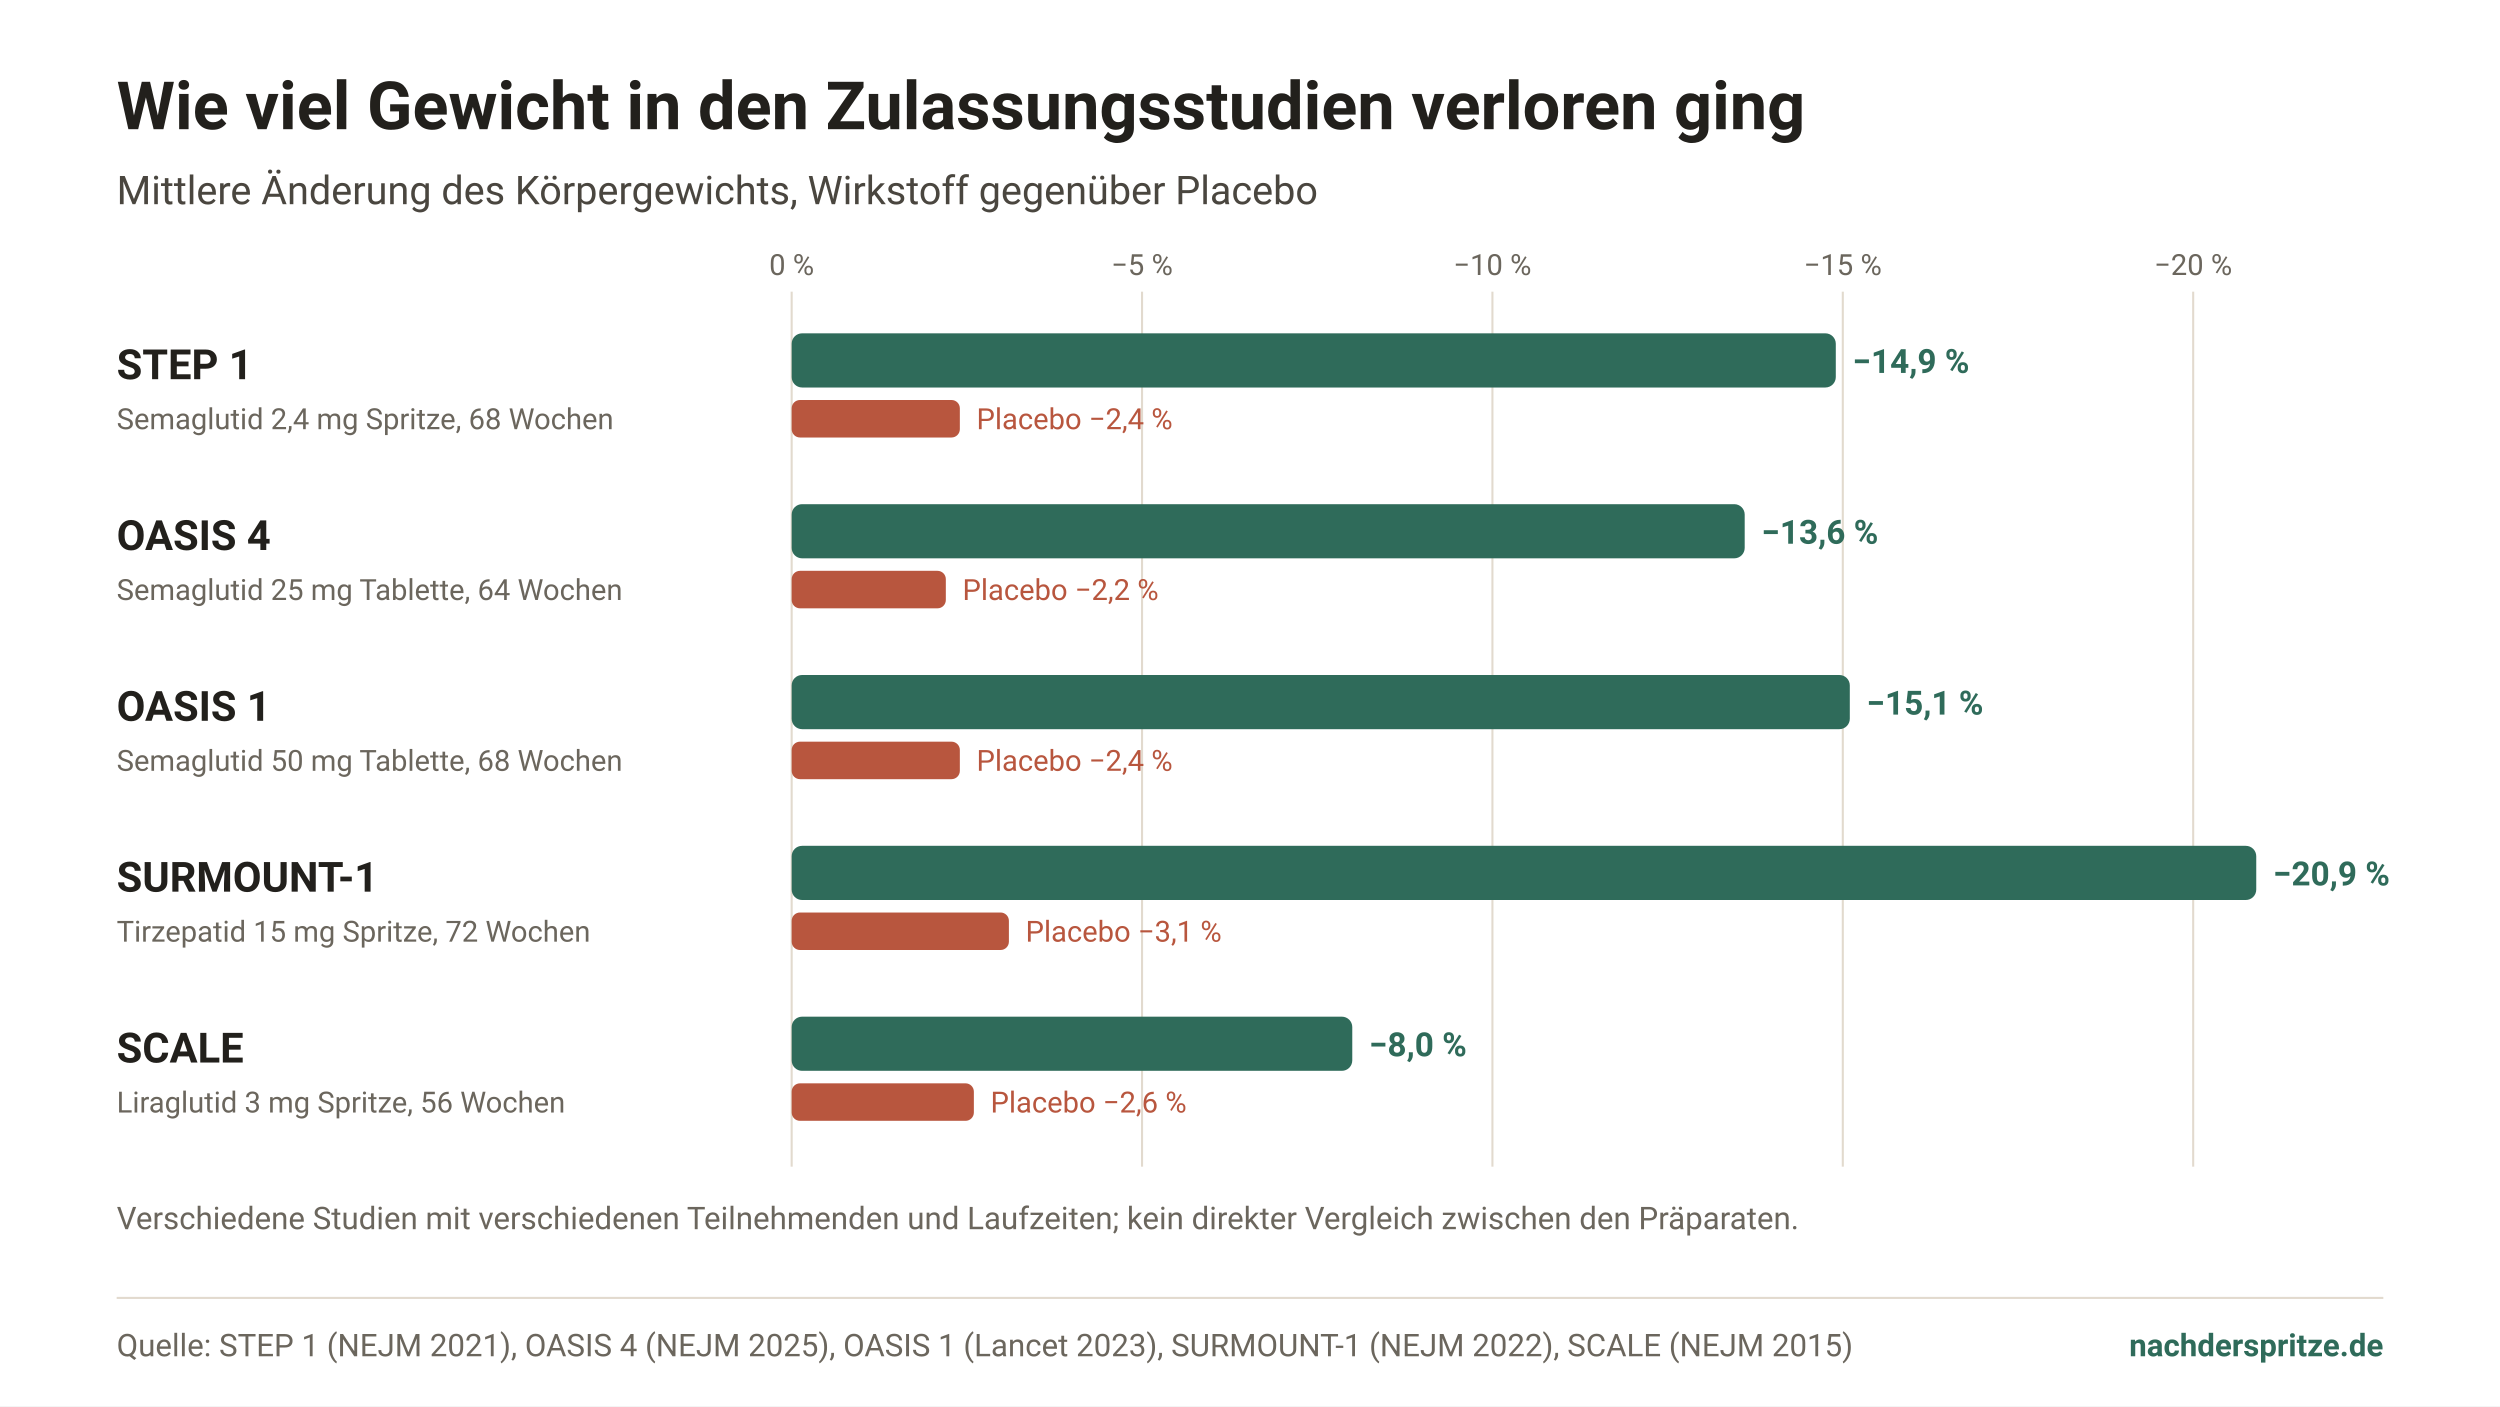
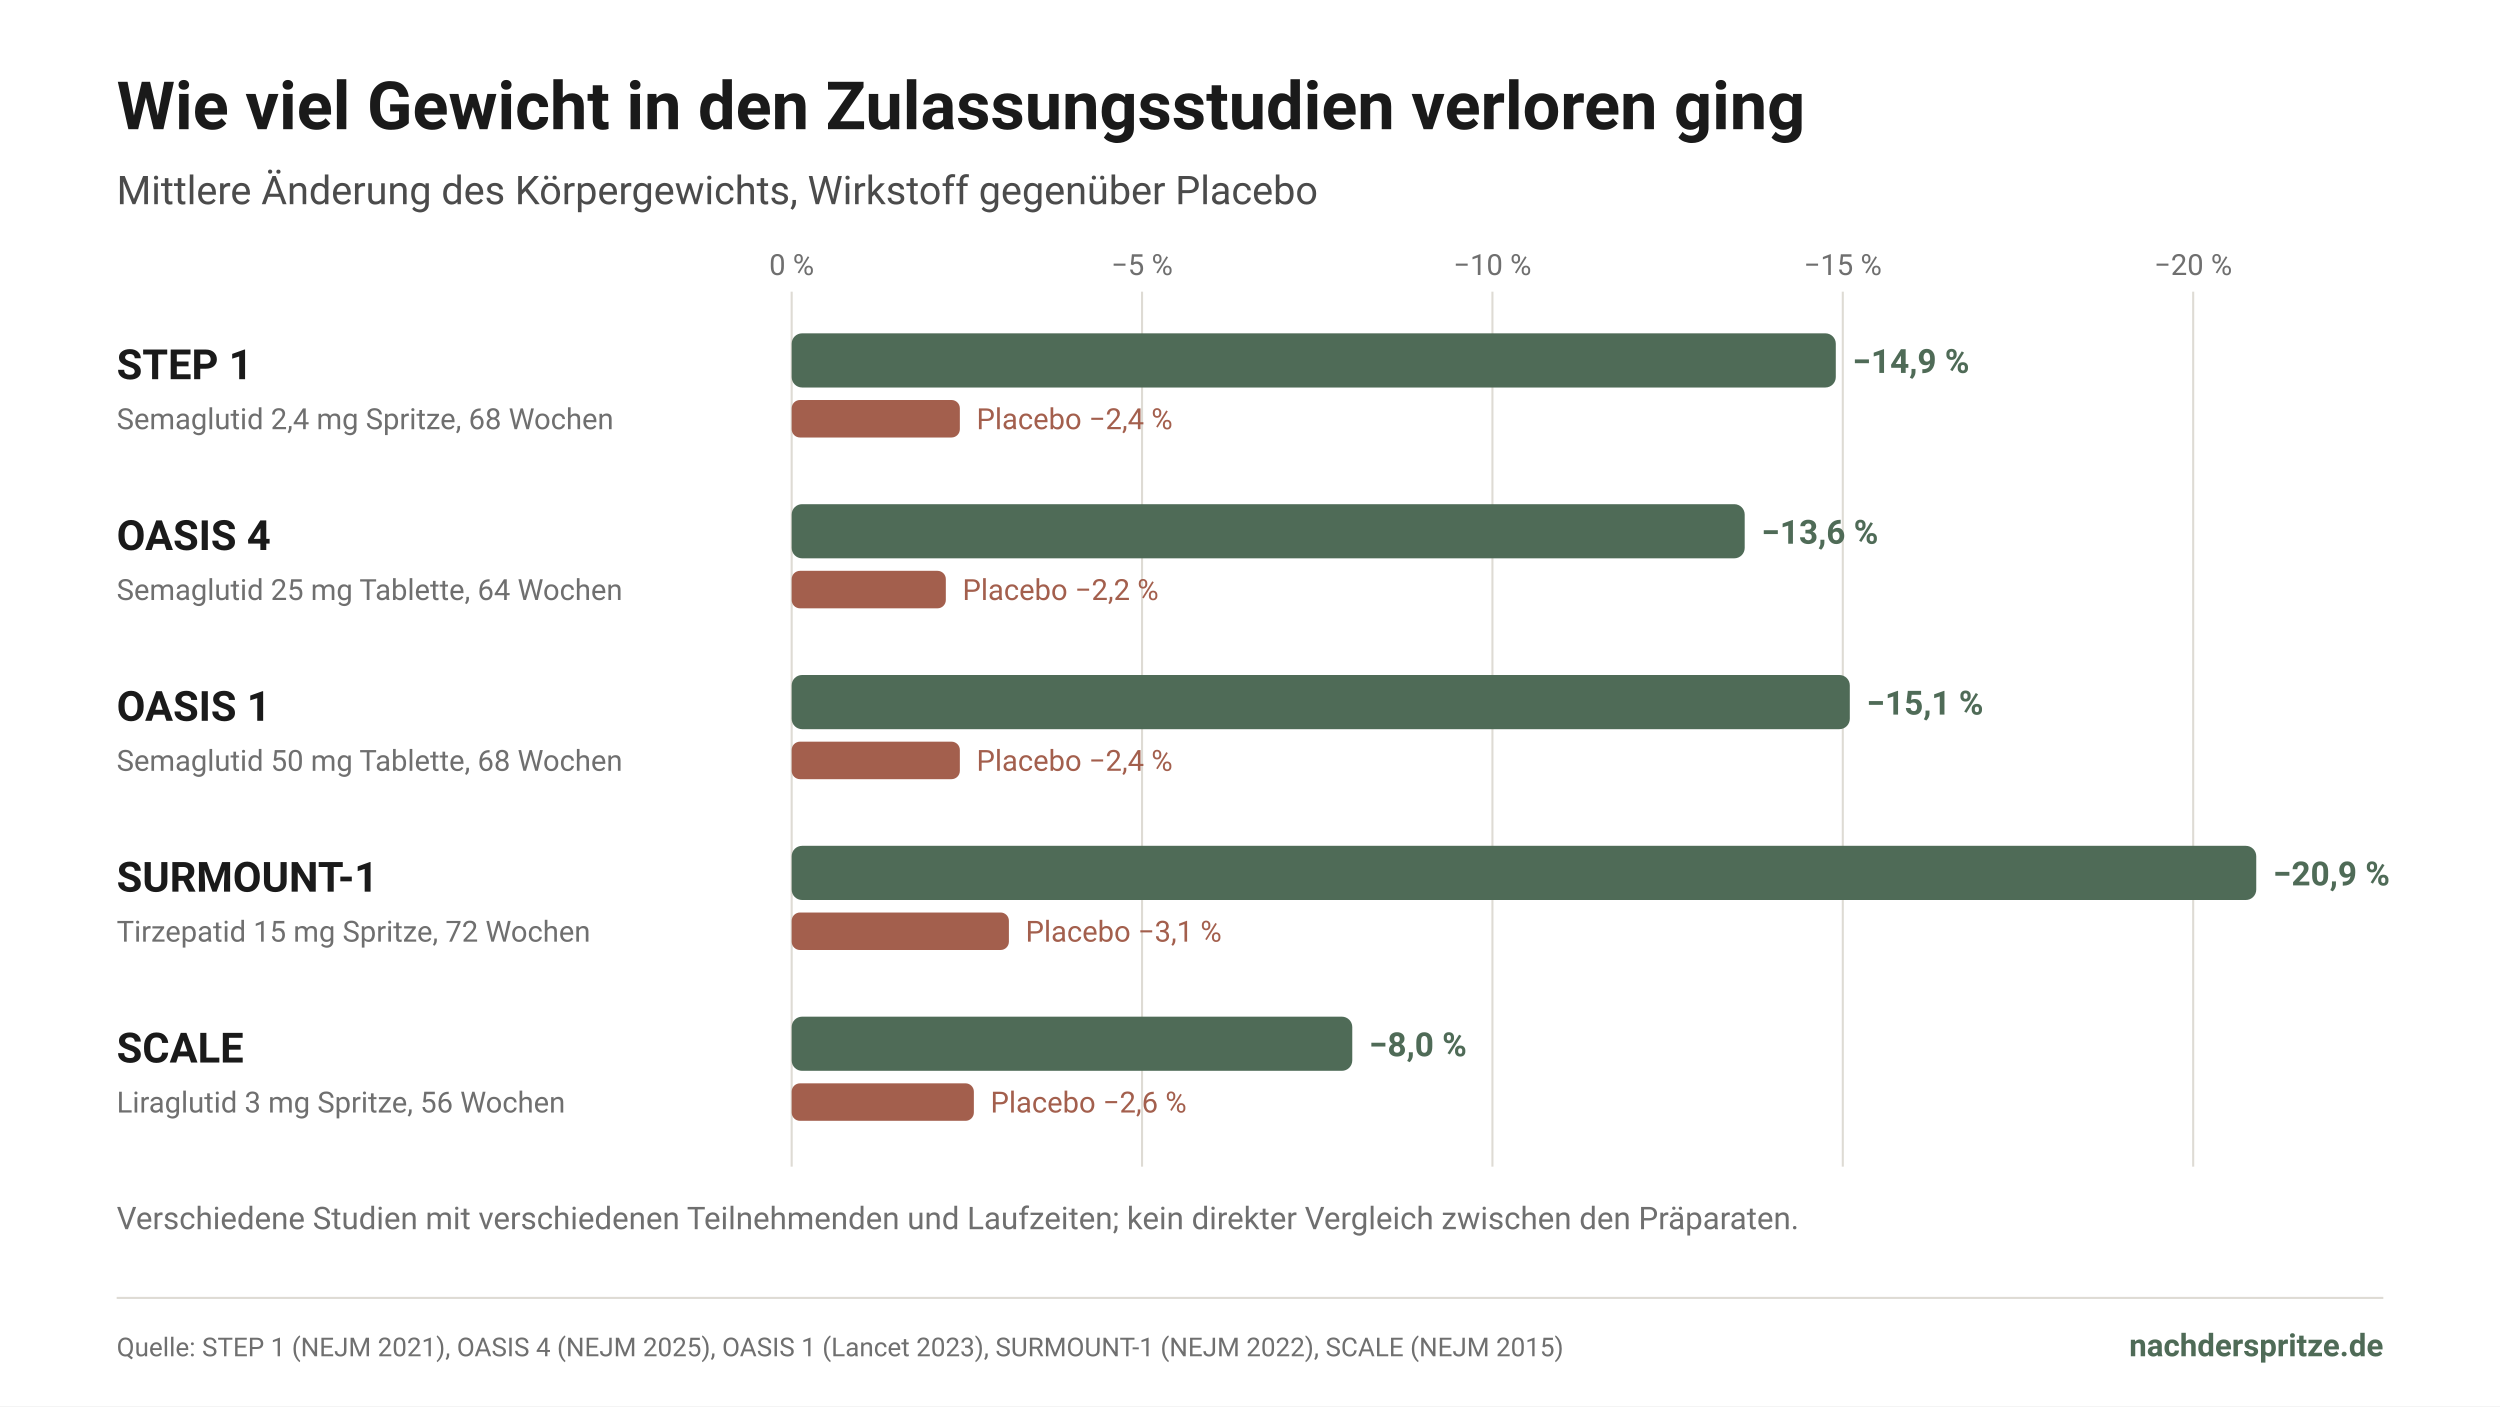
- <svg xmlns="http://www.w3.org/2000/svg" width="1200" height="675" viewBox="0 0 1200 675" role="img" aria-labelledby="t d" font-family="system-ui, -apple-system, 'Segoe UI', Roboto, Helvetica, Arial, sans-serif">
+ <svg xmlns="http://www.w3.org/2000/svg" width="1200" height="675" viewBox="0 0 1200 675" role="img" aria-labelledby="t d" font-family="'Hanken Grotesk Variable', 'Hanken Grotesk', system-ui, -apple-system, 'Segoe UI', Roboto, Helvetica, Arial, sans-serif">
  <rect width="1200" height="675" fill="#ffffff" />
-   <text x="56" y="62" font-size="32" font-weight="700" fill="#22201c" text-anchor="start">Wie viel Gewicht in den Zulassungsstudien verloren ging</text>
-   <text x="56" y="98" font-size="19" font-weight="400" fill="#4a463f" text-anchor="start">Mittlere Änderung des Körpergewichts, Wirkstoff gegenüber Placebo</text>
-   <line x1="380" y1="140" x2="380" y2="560" stroke="#e2dace" stroke-width="1" />
-   <text x="380" y="132" font-size="14" font-weight="400" fill="#6b665d" text-anchor="middle">0 %</text>
-   <line x1="548.182" y1="140" x2="548.182" y2="560" stroke="#e2dace" stroke-width="1" />
-   <text x="548.182" y="132" font-size="14" font-weight="400" fill="#6b665d" text-anchor="middle">−5 %</text>
-   <line x1="716.364" y1="140" x2="716.364" y2="560" stroke="#e2dace" stroke-width="1" />
-   <text x="716.364" y="132" font-size="14" font-weight="400" fill="#6b665d" text-anchor="middle">−10 %</text>
-   <line x1="884.545" y1="140" x2="884.545" y2="560" stroke="#e2dace" stroke-width="1" />
-   <text x="884.545" y="132" font-size="14" font-weight="400" fill="#6b665d" text-anchor="middle">−15 %</text>
-   <line x1="1052.727" y1="140" x2="1052.727" y2="560" stroke="#e2dace" stroke-width="1" />
-   <text x="1052.727" y="132" font-size="14" font-weight="400" fill="#6b665d" text-anchor="middle">−20 %</text>
-   <text x="56" y="182" font-size="20" font-weight="700" fill="#22201c" text-anchor="start">STEP 1</text>
-   <text x="56" y="206" font-size="14" font-weight="400" fill="#6b665d" text-anchor="start">Semaglutid 2,4 mg Spritze, 68 Wochen</text>
-   <rect x="380" y="160" width="501.182" height="26" rx="5" fill="#2f6b5a" />
-   <text x="889.182" y="179" font-size="16" font-weight="700" fill="#2f6b5a" text-anchor="start">−14,9 %</text>
-   <rect x="380" y="192" width="80.727" height="18" rx="4" fill="#b8563e" />
-   <text x="468.727" y="206" font-size="14" font-weight="400" fill="#b8563e" text-anchor="start">Placebo −2,4 %</text>
-   <text x="56" y="264" font-size="20" font-weight="700" fill="#22201c" text-anchor="start">OASIS 4</text>
-   <text x="56" y="288" font-size="14" font-weight="400" fill="#6b665d" text-anchor="start">Semaglutid 25 mg Tablette, 64 Wochen</text>
-   <rect x="380" y="242" width="457.455" height="26" rx="5" fill="#2f6b5a" />
-   <text x="845.455" y="261" font-size="16" font-weight="700" fill="#2f6b5a" text-anchor="start">−13,6 %</text>
-   <rect x="380" y="274" width="74" height="18" rx="4" fill="#b8563e" />
-   <text x="462" y="288" font-size="14" font-weight="400" fill="#b8563e" text-anchor="start">Placebo −2,2 %</text>
-   <text x="56" y="346" font-size="20" font-weight="700" fill="#22201c" text-anchor="start">OASIS 1</text>
-   <text x="56" y="370" font-size="14" font-weight="400" fill="#6b665d" text-anchor="start">Semaglutid 50 mg Tablette, 68 Wochen</text>
-   <rect x="380" y="324" width="507.909" height="26" rx="5" fill="#2f6b5a" />
-   <text x="895.909" y="343" font-size="16" font-weight="700" fill="#2f6b5a" text-anchor="start">−15,1 %</text>
-   <rect x="380" y="356" width="80.727" height="18" rx="4" fill="#b8563e" />
-   <text x="468.727" y="370" font-size="14" font-weight="400" fill="#b8563e" text-anchor="start">Placebo −2,4 %</text>
-   <text x="56" y="428" font-size="20" font-weight="700" fill="#22201c" text-anchor="start">SURMOUNT-1</text>
-   <text x="56" y="452" font-size="14" font-weight="400" fill="#6b665d" text-anchor="start">Tirzepatid 15 mg Spritze, 72 Wochen</text>
-   <rect x="380" y="406" width="703" height="26" rx="5" fill="#2f6b5a" />
-   <text x="1091" y="425" font-size="16" font-weight="700" fill="#2f6b5a" text-anchor="start">−20,9 %</text>
-   <rect x="380" y="438" width="104.273" height="18" rx="4" fill="#b8563e" />
-   <text x="492.273" y="452" font-size="14" font-weight="400" fill="#b8563e" text-anchor="start">Placebo −3,1 %</text>
-   <text x="56" y="510" font-size="20" font-weight="700" fill="#22201c" text-anchor="start">SCALE</text>
-   <text x="56" y="534" font-size="14" font-weight="400" fill="#6b665d" text-anchor="start">Liraglutid 3 mg Spritze, 56 Wochen</text>
-   <rect x="380" y="488" width="269.091" height="26" rx="5" fill="#2f6b5a" />
-   <text x="657.091" y="507" font-size="16" font-weight="700" fill="#2f6b5a" text-anchor="start">−8,0 %</text>
-   <rect x="380" y="520" width="87.455" height="18" rx="4" fill="#b8563e" />
-   <text x="475.455" y="534" font-size="14" font-weight="400" fill="#b8563e" text-anchor="start">Placebo −2,6 %</text>
-   <text x="56" y="590" font-size="15" font-weight="400" fill="#6b665d" text-anchor="start">Verschiedene Studien mit verschiedenen Teilnehmenden und Laufzeiten; kein direkter Vergleich zwischen den Präparaten.</text>
-   <line x1="56" y1="623" x2="1144" y2="623" stroke="#e2dace" stroke-width="1" />
-   <text x="56" y="651" font-size="15" font-weight="400" fill="#6b665d" text-anchor="start">Quelle: STEP 1 (NEJM 2021), OASIS 4 (NEJM 2025), OASIS 1 (Lancet 2023), SURMOUNT-1 (NEJM 2022), SCALE (NEJM 2015)</text>
-   <text x="1144" y="651" font-size="15" font-weight="600" fill="#2f6b5a" text-anchor="end">nachderspritze.de</text>
+   <text x="56" y="62" font-size="32" font-weight="700" fill="#1a1a1a" text-anchor="start">Wie viel Gewicht in den Zulassungsstudien verloren ging</text>
+   <text x="56" y="98" font-size="19" font-weight="400" fill="#4b4b4b" text-anchor="start">Mittlere Änderung des Körpergewichts, Wirkstoff gegenüber Placebo</text>
+   <line x1="380" y1="140" x2="380" y2="560" stroke="#dedbd4" stroke-width="1" />
+   <text x="380" y="132" font-size="14" font-weight="400" fill="#6f6f6f" text-anchor="middle">0 %</text>
+   <line x1="548.182" y1="140" x2="548.182" y2="560" stroke="#dedbd4" stroke-width="1" />
+   <text x="548.182" y="132" font-size="14" font-weight="400" fill="#6f6f6f" text-anchor="middle">−5 %</text>
+   <line x1="716.364" y1="140" x2="716.364" y2="560" stroke="#dedbd4" stroke-width="1" />
+   <text x="716.364" y="132" font-size="14" font-weight="400" fill="#6f6f6f" text-anchor="middle">−10 %</text>
+   <line x1="884.545" y1="140" x2="884.545" y2="560" stroke="#dedbd4" stroke-width="1" />
+   <text x="884.545" y="132" font-size="14" font-weight="400" fill="#6f6f6f" text-anchor="middle">−15 %</text>
+   <line x1="1052.727" y1="140" x2="1052.727" y2="560" stroke="#dedbd4" stroke-width="1" />
+   <text x="1052.727" y="132" font-size="14" font-weight="400" fill="#6f6f6f" text-anchor="middle">−20 %</text>
+   <text x="56" y="182" font-size="20" font-weight="700" fill="#1a1a1a" text-anchor="start">STEP 1</text>
+   <text x="56" y="206" font-size="14" font-weight="400" fill="#6f6f6f" text-anchor="start">Semaglutid 2,4 mg Spritze, 68 Wochen</text>
+   <rect x="380" y="160" width="501.182" height="26" rx="5" fill="#4f6b57" />
+   <text x="889.182" y="179" font-size="16" font-weight="700" fill="#4f6b57" text-anchor="start">−14,9 %</text>
+   <rect x="380" y="192" width="80.727" height="18" rx="4" fill="#a35f4d" />
+   <text x="468.727" y="206" font-size="14" font-weight="400" fill="#a35f4d" text-anchor="start">Placebo −2,4 %</text>
+   <text x="56" y="264" font-size="20" font-weight="700" fill="#1a1a1a" text-anchor="start">OASIS 4</text>
+   <text x="56" y="288" font-size="14" font-weight="400" fill="#6f6f6f" text-anchor="start">Semaglutid 25 mg Tablette, 64 Wochen</text>
+   <rect x="380" y="242" width="457.455" height="26" rx="5" fill="#4f6b57" />
+   <text x="845.455" y="261" font-size="16" font-weight="700" fill="#4f6b57" text-anchor="start">−13,6 %</text>
+   <rect x="380" y="274" width="74" height="18" rx="4" fill="#a35f4d" />
+   <text x="462" y="288" font-size="14" font-weight="400" fill="#a35f4d" text-anchor="start">Placebo −2,2 %</text>
+   <text x="56" y="346" font-size="20" font-weight="700" fill="#1a1a1a" text-anchor="start">OASIS 1</text>
+   <text x="56" y="370" font-size="14" font-weight="400" fill="#6f6f6f" text-anchor="start">Semaglutid 50 mg Tablette, 68 Wochen</text>
+   <rect x="380" y="324" width="507.909" height="26" rx="5" fill="#4f6b57" />
+   <text x="895.909" y="343" font-size="16" font-weight="700" fill="#4f6b57" text-anchor="start">−15,1 %</text>
+   <rect x="380" y="356" width="80.727" height="18" rx="4" fill="#a35f4d" />
+   <text x="468.727" y="370" font-size="14" font-weight="400" fill="#a35f4d" text-anchor="start">Placebo −2,4 %</text>
+   <text x="56" y="428" font-size="20" font-weight="700" fill="#1a1a1a" text-anchor="start">SURMOUNT-1</text>
+   <text x="56" y="452" font-size="14" font-weight="400" fill="#6f6f6f" text-anchor="start">Tirzepatid 15 mg Spritze, 72 Wochen</text>
+   <rect x="380" y="406" width="703" height="26" rx="5" fill="#4f6b57" />
+   <text x="1091" y="425" font-size="16" font-weight="700" fill="#4f6b57" text-anchor="start">−20,9 %</text>
+   <rect x="380" y="438" width="104.273" height="18" rx="4" fill="#a35f4d" />
+   <text x="492.273" y="452" font-size="14" font-weight="400" fill="#a35f4d" text-anchor="start">Placebo −3,1 %</text>
+   <text x="56" y="510" font-size="20" font-weight="700" fill="#1a1a1a" text-anchor="start">SCALE</text>
+   <text x="56" y="534" font-size="14" font-weight="400" fill="#6f6f6f" text-anchor="start">Liraglutid 3 mg Spritze, 56 Wochen</text>
+   <rect x="380" y="488" width="269.091" height="26" rx="5" fill="#4f6b57" />
+   <text x="657.091" y="507" font-size="16" font-weight="700" fill="#4f6b57" text-anchor="start">−8,0 %</text>
+   <rect x="380" y="520" width="87.455" height="18" rx="4" fill="#a35f4d" />
+   <text x="475.455" y="534" font-size="14" font-weight="400" fill="#a35f4d" text-anchor="start">Placebo −2,6 %</text>
+   <text x="56" y="590" font-size="15" font-weight="400" fill="#6f6f6f" text-anchor="start">Verschiedene Studien mit verschiedenen Teilnehmenden und Laufzeiten; kein direkter Vergleich zwischen den Präparaten.</text>
+   <line x1="56" y1="623" x2="1144" y2="623" stroke="#dedbd4" stroke-width="1" />
+   <text x="56" y="651" font-size="12.5" font-weight="400" fill="#6f6f6f" text-anchor="start">Quelle: STEP 1 (NEJM 2021), OASIS 4 (NEJM 2025), OASIS 1 (Lancet 2023), SURMOUNT-1 (NEJM 2022), SCALE (NEJM 2015)</text>
+   <text x="1144" y="651" font-size="15" font-weight="600" fill="#4f6b57" text-anchor="end">nachderspritze.de</text>
</svg>
